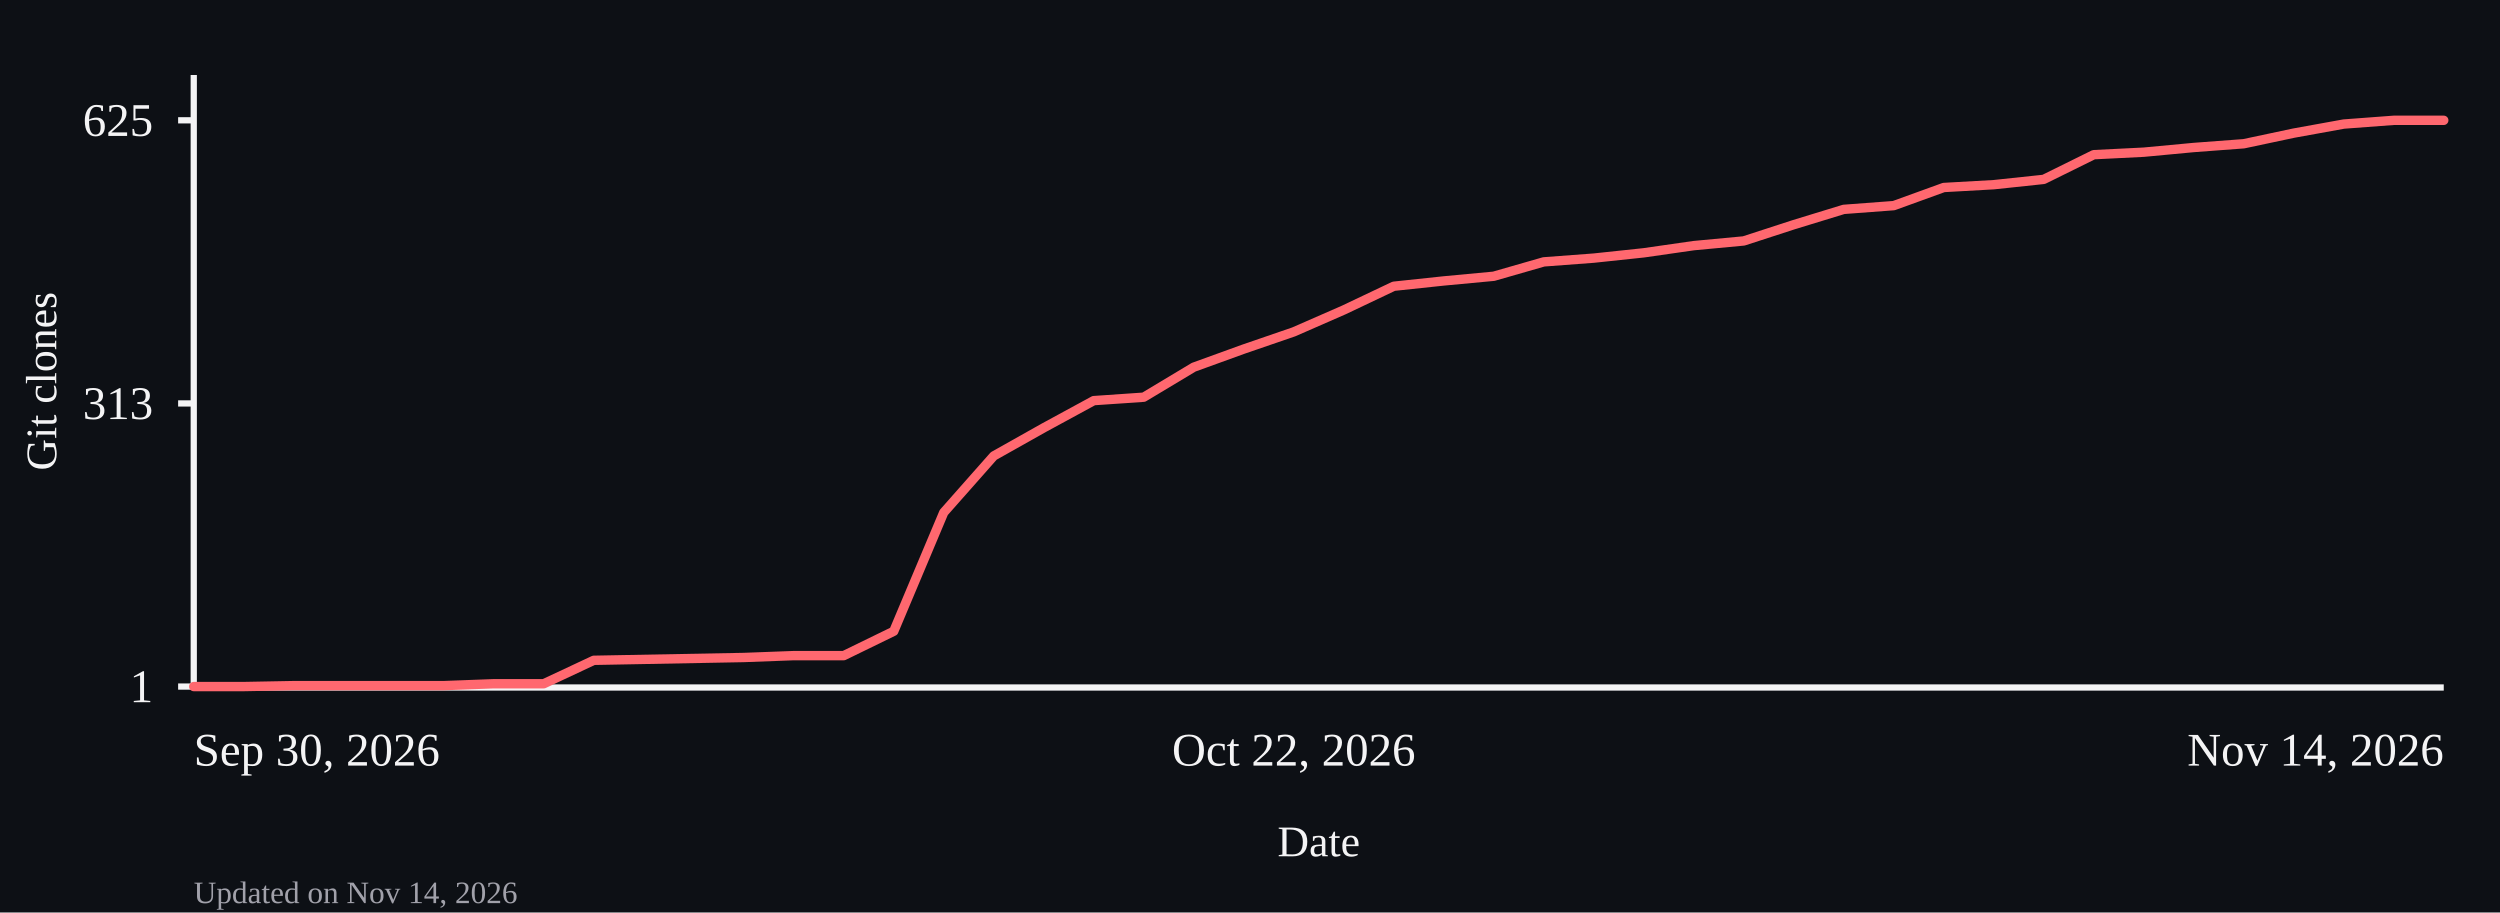
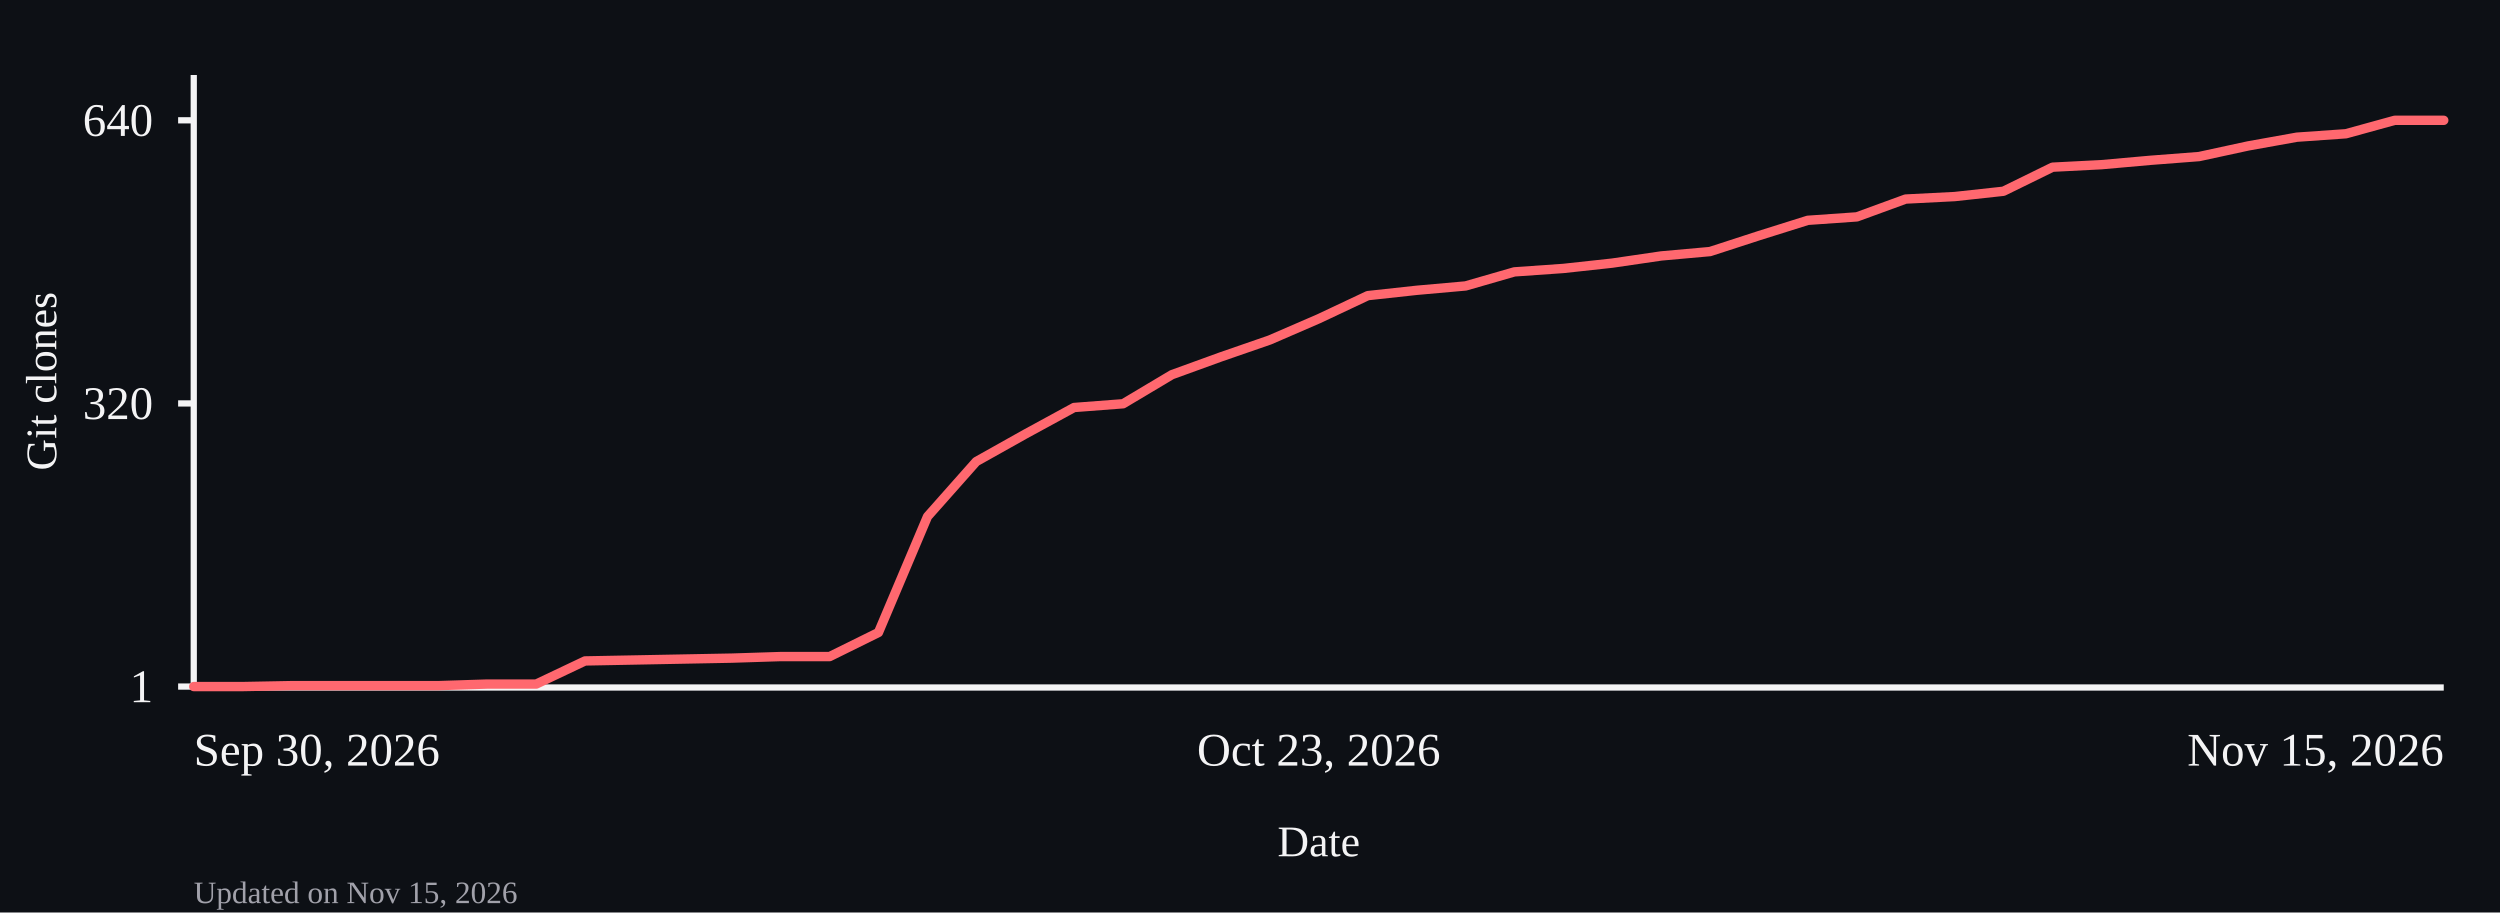
<svg xmlns="http://www.w3.org/2000/svg" width="800" height="292" viewBox="0 0 800 292" role="img" aria-labelledby="title desc">
  <rect width="800" height="292" fill="#0d1015" />
  <line x1="57" y1="38.5" x2="62" y2="38.5" stroke="#f4f4f5" stroke-width="2" />
-   <text x="49" y="43.5" text-anchor="end" fill="#f4f4f5" font-size="15">625</text>
+   <text x="49" y="43.5" text-anchor="end" fill="#f4f4f5" font-size="15">640</text>
  <line x1="57" y1="129.1" x2="62" y2="129.1" stroke="#f4f4f5" stroke-width="2" />
-   <text x="49" y="134.1" text-anchor="end" fill="#f4f4f5" font-size="15">313</text>
+   <text x="49" y="134.1" text-anchor="end" fill="#f4f4f5" font-size="15">320</text>
  <line x1="57" y1="219.7" x2="62" y2="219.7" stroke="#f4f4f5" stroke-width="2" />
  <text x="49" y="224.7" text-anchor="end" fill="#f4f4f5" font-size="15">1</text>
  <line x1="62" y1="24" x2="62" y2="220" stroke="#f4f4f5" stroke-width="2" />
  <line x1="62" y1="220" x2="782" y2="220" stroke="#f4f4f5" stroke-width="2" />
-   <path d="M62.0 219.7 L78.0 219.7 L94.0 219.4 L110.0 219.4 L126.0 219.4 L142.0 219.4 L158.0 218.8 L174.0 218.8 L190.0 211.3 L206.0 211.0 L222.0 210.7 L238.0 210.4 L254.0 209.8 L270.0 209.8 L286.0 202.0 L302.0 164.0 L318.0 145.9 L334.0 136.9 L350.0 128.2 L366.0 127.1 L382.0 117.5 L398.0 111.7 L414.0 106.2 L430.0 99.2 L446.0 91.6 L462.0 89.9 L478.0 88.4 L494.0 83.8 L510.0 82.6 L526.0 80.9 L542.0 78.6 L558.0 77.1 L574.0 71.9 L590.0 67.0 L606.0 65.8 L622.0 60.0 L638.0 59.1 L654.0 57.4 L670.0 49.5 L686.0 48.7 L702.0 47.2 L718.0 46.0 L734.0 42.6 L750.0 39.7 L766.0 38.5 L782.0 38.5" fill="none" stroke="#ff686f" stroke-width="3" stroke-linecap="round" stroke-linejoin="round" />
+   <path d="M62.0 219.7 L77.7 219.7 L93.3 219.4 L109.0 219.4 L124.6 219.4 L140.3 219.4 L155.9 218.9 L171.6 218.9 L187.2 211.5 L202.9 211.2 L218.5 210.9 L234.2 210.6 L249.8 210.1 L265.5 210.1 L281.1 202.4 L296.8 165.3 L312.4 147.7 L328.1 138.9 L343.7 130.4 L359.4 129.2 L375.0 119.9 L390.7 114.2 L406.3 108.8 L422.0 102.0 L437.7 94.6 L453.3 92.9 L469.0 91.5 L484.6 87.0 L500.3 85.9 L515.9 84.2 L531.6 81.9 L547.2 80.5 L562.9 75.4 L578.5 70.5 L594.2 69.4 L609.8 63.7 L625.5 62.9 L641.1 61.2 L656.8 53.5 L672.4 52.7 L688.1 51.3 L703.7 50.1 L719.4 46.7 L735.0 43.9 L750.7 42.8 L766.3 38.5 L782.0 38.5" fill="none" stroke="#ff686f" stroke-width="3" stroke-linecap="round" stroke-linejoin="round" />
  <text x="62.0" y="245" text-anchor="start" fill="#f4f4f5" font-size="15">Sep 30, 2026</text>
-   <text x="414.0" y="245" text-anchor="middle" fill="#f4f4f5" font-size="15">Oct 22, 2026</text>
-   <text x="782.0" y="245" text-anchor="end" fill="#f4f4f5" font-size="15">Nov 14, 2026</text>
+   <text x="422.0" y="245" text-anchor="middle" fill="#f4f4f5" font-size="15">Oct 23, 2026</text>
+   <text x="782.0" y="245" text-anchor="end" fill="#f4f4f5" font-size="15">Nov 15, 2026</text>
  <text x="422.0" y="274" text-anchor="middle" fill="#f4f4f5" font-size="14">Date</text>
  <text x="18" y="122.0" transform="rotate(-90 18 122.0)" text-anchor="middle" fill="#f4f4f5" font-size="14">Git clones</text>
-   <text x="62" y="289" fill="#a1a1aa" font-size="10">Updated on Nov 14, 2026</text>
+   <text x="62" y="289" fill="#a1a1aa" font-size="10">Updated on Nov 15, 2026</text>
</svg>
